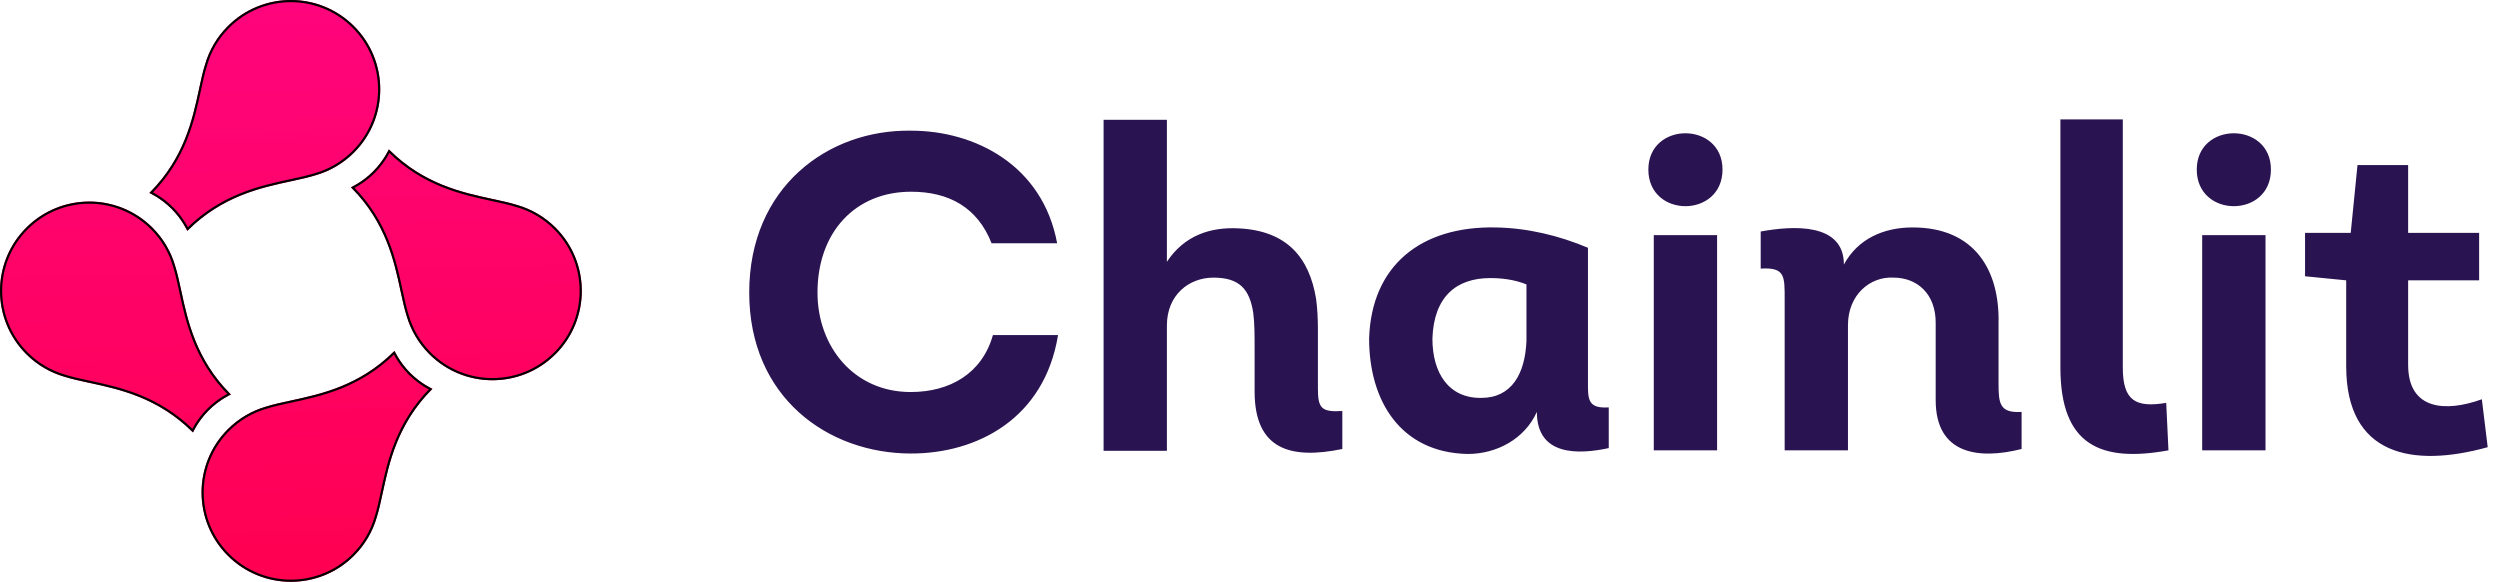
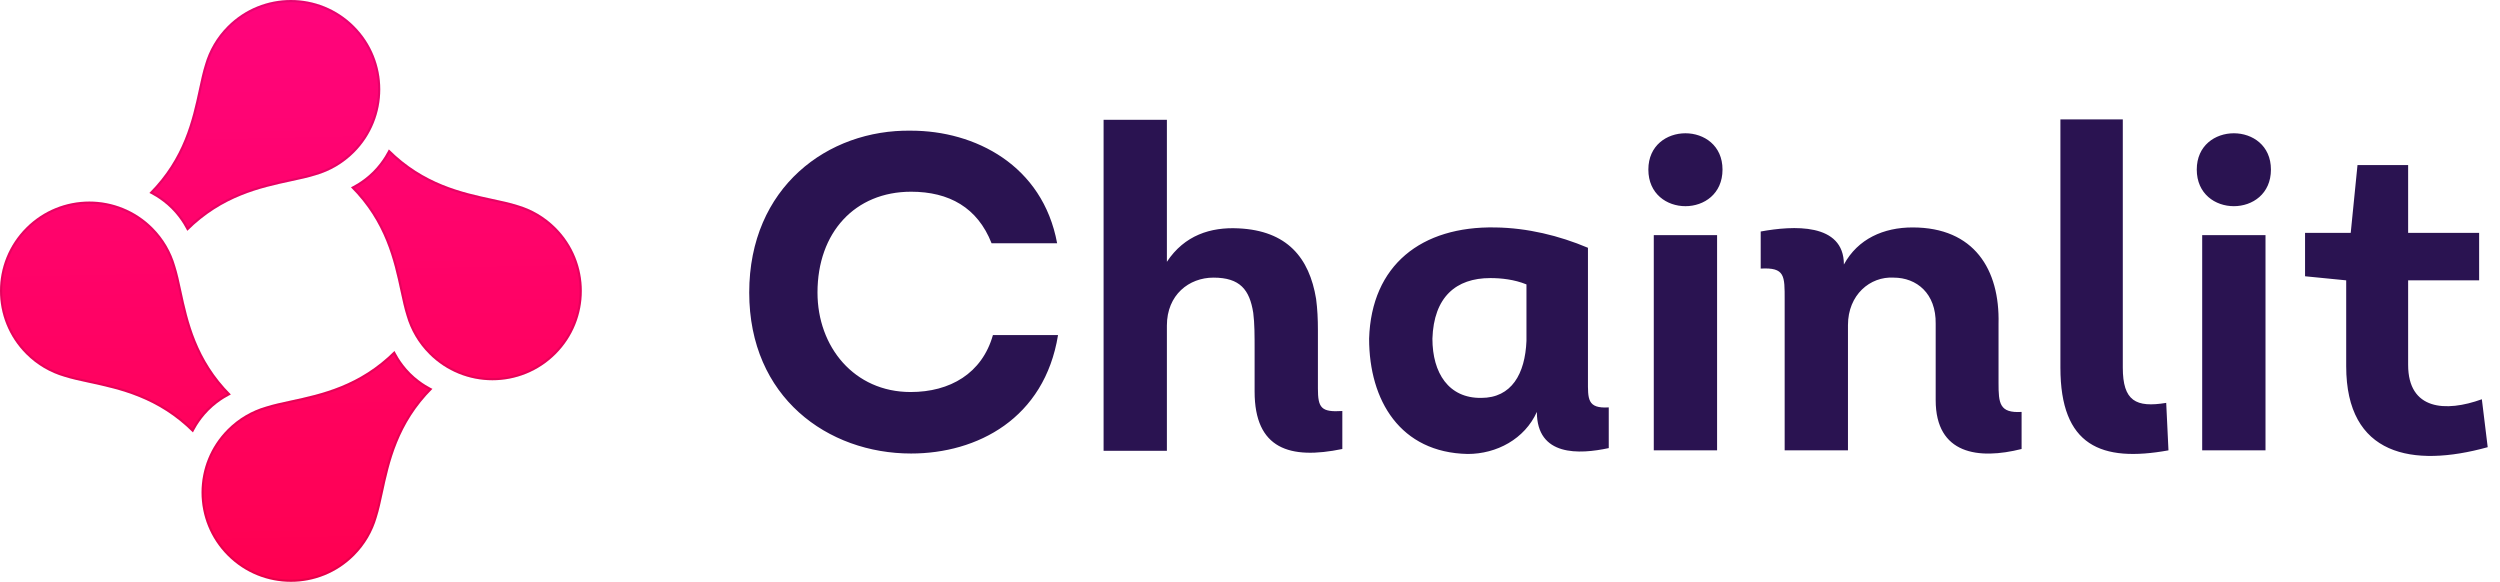
<svg xmlns="http://www.w3.org/2000/svg" width="1143" height="266" viewBox="0 0 1143 266" fill="none">
  <path d="M342.542 133.753C342.542 181.713 378.512 207.347 416.55 207.347C446.732 207.347 477.534 191.43 483.735 153.185H453.967C449.006 170.757 434.328 179.233 416.343 179.233C390.502 179.233 373.757 158.56 373.757 133.753C373.757 106.259 390.916 87.653 416.55 87.653C433.915 87.653 446.938 94.889 453.347 111.22H483.322C476.707 75.457 445.698 59.745 416.55 59.745C378.512 59.125 342.542 85.586 342.542 133.753ZM533.503 148.844C533.503 134.787 543.633 126.931 554.796 126.931C566.993 126.931 571.334 132.513 572.988 143.056C573.608 147.81 573.608 153.392 573.608 160.007V179.026C573.608 205.28 589.732 210.242 613.713 205.28V187.915C603.996 188.535 602.549 186.468 602.549 177.579V150.911C602.549 145.95 602.343 141.402 601.722 136.647C598.622 117.835 588.492 105.432 566.166 104.398C553.555 103.778 541.565 107.499 533.503 119.696V54.784H504.561V206.107H533.503V148.844ZM726.013 113.287C712.783 107.706 698.312 104.191 683.634 103.985C649.938 103.364 626.991 121.143 625.958 154.839C625.958 183.161 640.222 206.934 671.024 207.554C684.254 207.554 697.071 200.732 702.653 188.329C702.653 208.795 722.085 207.761 735.522 204.867V186.261C725.6 186.882 726.013 182.334 726.013 173.858V113.287ZM697.898 155.873C697.278 170.964 691.076 181.92 677.226 181.92C662.341 182.127 654.899 170.55 654.899 154.839C655.52 135.82 665.649 127.138 681.36 127.138C686.322 127.138 692.317 127.758 697.898 130.032V155.873ZM753.629 77.524C753.629 99.85 787.532 99.85 787.532 77.524C787.532 55.404 753.629 55.404 753.629 77.524ZM785.051 107.499H756.109V205.9H785.051V107.499ZM804.992 122.797C816.155 122.177 815.948 126.104 815.948 137.061V205.9H844.89V148.637C844.89 134.787 855.019 126.311 865.769 126.931C876.312 126.931 885.201 134.167 884.995 148.017V182.954C884.995 207.761 904.634 210.242 924.273 205.28V188.329C914.143 188.949 913.73 184.401 913.73 175.098V148.017C914.35 123.21 902.566 103.985 874.452 103.985C861.221 103.985 849.438 109.153 843.029 120.936C843.029 101.711 819.669 103.158 804.992 105.845V122.797ZM942.017 54.577V168.07C942.017 203.833 960.622 211.482 991.424 205.9L990.391 184.194C976.54 186.468 970.545 183.367 970.545 168.07V54.577H942.017ZM1004.36 77.524C1004.36 99.85 1038.27 99.85 1038.27 77.524C1038.27 55.404 1004.36 55.404 1004.36 77.524ZM1035.79 107.499H1006.84V205.9H1035.79V107.499ZM1101 75.457H1077.85L1074.75 106.465H1053.87V126.311L1072.68 128.172V167.449C1072.68 208.381 1103.07 213.963 1137.38 204.453L1134.7 182.54C1118.16 188.535 1101 187.502 1101 166.829V128.172H1133.46V106.465H1101V75.457Z" fill="#2A1351" />
  <path d="M80.096 121.626C78.244 115.214 74.791 109.167 69.738 104.114C53.785 88.16 27.919 88.16 11.965 104.114C-3.988 120.067 -3.988 145.933 11.965 161.887C17.018 166.94 23.066 170.392 29.478 172.245C32.812 173.307 36.65 174.133 40.835 175.034C54.681 178.016 72.338 181.818 88.226 197.706C88.226 197.706 90.537 192.507 95.448 187.596C100.358 182.685 105.558 180.374 105.558 180.374C89.669 164.486 85.867 146.829 82.886 132.983C81.985 128.798 81.159 124.961 80.096 121.626Z" fill="url(#paint0_linear_361_1534)" />
  <path d="M185.904 144.375C187.756 150.786 191.209 156.834 196.262 161.887C212.215 177.84 238.081 177.84 254.035 161.887C269.988 145.933 269.988 120.067 254.035 104.114C248.982 99.061 242.934 95.608 236.522 93.756C233.188 92.693 229.351 91.867 225.165 90.966C211.32 87.985 193.662 84.183 177.774 68.294C177.774 68.294 175.463 73.494 170.553 78.404C165.642 83.315 160.442 85.626 160.442 85.626C176.331 101.514 180.133 119.172 183.114 133.017C184.015 137.203 184.841 141.04 185.904 144.375Z" fill="url(#paint1_linear_361_1534)" />
  <path d="M93.756 29.477C95.608 23.066 99.061 17.018 104.114 11.965C120.067 -3.988 145.933 -3.988 161.887 11.965C177.84 27.919 177.84 53.785 161.887 69.738C156.834 74.791 150.786 78.244 144.374 80.096C141.04 81.159 137.203 81.985 133.017 82.886C119.172 85.867 101.514 89.669 85.626 105.558C85.626 105.558 83.315 100.358 78.404 95.448C73.494 90.537 68.294 88.226 68.294 88.226C84.183 72.338 87.985 54.681 90.966 40.835C91.867 36.649 92.694 32.812 93.756 29.477Z" fill="url(#paint2_linear_361_1534)" />
  <path d="M172.244 236.523C170.392 242.935 166.939 248.982 161.886 254.035C145.933 269.989 120.067 269.989 104.113 254.035C88.16 238.082 88.16 212.216 104.113 196.262C109.166 191.209 115.214 187.756 121.626 185.904C124.96 184.842 128.797 184.016 132.983 183.114C146.828 180.133 164.486 176.331 180.374 160.443C180.374 160.443 182.685 165.642 187.595 170.553C192.506 175.464 197.706 177.775 197.706 177.775C181.817 193.663 178.015 211.32 175.034 225.165C174.133 229.351 173.307 233.188 172.244 236.523Z" fill="url(#paint3_linear_361_1534)" />
-   <path d="M79.616 121.765L79.616 121.765L79.62 121.778C80.673 125.085 81.495 128.897 82.397 133.089L82.402 133.11C85.352 146.812 89.132 164.366 104.71 180.229C104.626 180.271 104.536 180.318 104.438 180.368C103.864 180.667 103.049 181.116 102.08 181.719C100.143 182.925 97.583 184.753 95.094 187.242C92.605 189.731 90.777 192.291 89.571 194.228C88.967 195.197 88.519 196.012 88.22 196.586C88.169 196.684 88.123 196.775 88.081 196.858C72.218 181.281 54.664 177.501 40.962 174.55L40.94 174.546C36.748 173.643 32.937 172.822 29.63 171.768L29.63 171.768L29.616 171.764C23.284 169.935 17.311 166.525 12.319 161.533C-3.44 145.775 -3.44 120.226 12.319 104.467C28.077 88.709 53.627 88.709 69.385 104.467C74.377 109.459 77.787 115.432 79.616 121.765ZM186.384 144.236L186.384 144.236L186.38 144.223C185.327 140.916 184.505 137.104 183.603 132.912L183.598 132.89C180.648 119.188 176.868 101.634 161.29 85.772C161.374 85.729 161.464 85.683 161.562 85.632C162.136 85.333 162.951 84.885 163.92 84.281C165.857 83.075 168.417 81.247 170.906 78.758C173.395 76.269 175.223 73.709 176.429 71.772C177.033 70.803 177.481 69.988 177.78 69.414C177.831 69.316 177.877 69.225 177.919 69.142C193.782 84.72 211.336 88.5 225.038 91.45L225.06 91.455C229.252 92.357 233.063 93.179 236.371 94.232L236.37 94.232L236.384 94.236C242.716 96.066 248.689 99.475 253.681 104.467C269.44 120.226 269.44 145.775 253.681 161.533C237.923 177.292 212.374 177.292 196.615 161.533C191.623 156.541 188.214 150.569 186.384 144.236ZM94.232 29.629L94.233 29.629L94.236 29.616C96.066 23.284 99.475 17.311 104.467 12.319C120.226 -3.44 145.775 -3.44 161.533 12.319C177.292 28.077 177.292 53.627 161.533 69.385C156.541 74.377 150.568 77.787 144.236 79.616L144.236 79.616L144.223 79.62C140.915 80.673 137.104 81.495 132.912 82.397L132.89 82.402C119.188 85.352 101.634 89.132 85.772 104.71C85.729 104.626 85.683 104.536 85.632 104.438C85.333 103.864 84.885 103.049 84.281 102.08C83.075 100.143 81.247 97.583 78.758 95.094C76.269 92.605 73.709 90.777 71.772 89.571C70.803 88.967 69.988 88.519 69.414 88.22C69.316 88.169 69.225 88.123 69.142 88.081C84.72 72.218 88.5 54.664 91.45 40.962L91.455 40.94C92.357 36.748 93.179 32.936 94.232 29.629ZM171.768 236.371L171.768 236.371L171.764 236.384C169.934 242.717 166.525 248.69 161.533 253.682C145.774 269.44 120.225 269.44 104.467 253.682C88.708 237.923 88.708 212.374 104.467 196.616C109.459 191.624 115.432 188.214 121.764 186.385L121.764 186.385L121.777 186.381C125.085 185.327 128.896 184.506 133.088 183.603L133.11 183.598C146.812 180.648 164.366 176.868 180.229 161.29C180.271 161.374 180.317 161.465 180.368 161.562C180.667 162.137 181.115 162.951 181.719 163.92C182.925 165.858 184.753 168.418 187.242 170.906C189.731 173.395 192.291 175.224 194.228 176.43C195.197 177.033 196.012 177.482 196.586 177.78C196.684 177.831 196.774 177.878 196.858 177.92C181.28 193.782 177.5 211.336 174.55 225.039L174.545 225.06C173.643 229.252 172.821 233.064 171.768 236.371Z" stroke="black" strokeOpacity="0.1" strokeLinejoin="round" />
+   <path d="M79.616 121.765L79.616 121.765L79.62 121.778C80.673 125.085 81.495 128.897 82.397 133.089L82.402 133.11C85.352 146.812 89.132 164.366 104.71 180.229C104.626 180.271 104.536 180.318 104.438 180.368C103.864 180.667 103.049 181.116 102.08 181.719C100.143 182.925 97.583 184.753 95.094 187.242C92.605 189.731 90.777 192.291 89.571 194.228C88.967 195.197 88.519 196.012 88.22 196.586C88.169 196.684 88.123 196.775 88.081 196.858C72.218 181.281 54.664 177.501 40.962 174.55L40.94 174.546C36.748 173.643 32.937 172.822 29.63 171.768L29.63 171.768L29.616 171.764C23.284 169.935 17.311 166.525 12.319 161.533C-3.44 145.775 -3.44 120.226 12.319 104.467C28.077 88.709 53.627 88.709 69.385 104.467C74.377 109.459 77.787 115.432 79.616 121.765ZM186.384 144.236L186.384 144.236L186.38 144.223C185.327 140.916 184.505 137.104 183.603 132.912L183.598 132.89C180.648 119.188 176.868 101.634 161.29 85.772C161.374 85.729 161.464 85.683 161.562 85.632C162.136 85.333 162.951 84.885 163.92 84.281C165.857 83.075 168.417 81.247 170.906 78.758C173.395 76.269 175.223 73.709 176.429 71.772C177.033 70.803 177.481 69.988 177.78 69.414C177.831 69.316 177.877 69.225 177.919 69.142C193.782 84.72 211.336 88.5 225.038 91.45L225.06 91.455C229.252 92.357 233.063 93.179 236.371 94.232L236.37 94.232L236.384 94.236C242.716 96.066 248.689 99.475 253.681 104.467C269.44 120.226 269.44 145.775 253.681 161.533C237.923 177.292 212.374 177.292 196.615 161.533C191.623 156.541 188.214 150.569 186.384 144.236ZM94.232 29.629L94.233 29.629L94.236 29.616C96.066 23.284 99.475 17.311 104.467 12.319C120.226 -3.44 145.775 -3.44 161.533 12.319C177.292 28.077 177.292 53.627 161.533 69.385C156.541 74.377 150.568 77.787 144.236 79.616L144.236 79.616L144.223 79.62C140.915 80.673 137.104 81.495 132.912 82.397L132.89 82.402C119.188 85.352 101.634 89.132 85.772 104.71C85.729 104.626 85.683 104.536 85.632 104.438C85.333 103.864 84.885 103.049 84.281 102.08C83.075 100.143 81.247 97.583 78.758 95.094C76.269 92.605 73.709 90.777 71.772 89.571C70.803 88.967 69.988 88.519 69.414 88.22C69.316 88.169 69.225 88.123 69.142 88.081C84.72 72.218 88.5 54.664 91.45 40.962L91.455 40.94C92.357 36.748 93.179 32.936 94.232 29.629ZM171.768 236.371L171.768 236.371L171.764 236.384C169.934 242.717 166.525 248.69 161.533 253.682C145.774 269.44 120.225 269.44 104.467 253.682C88.708 237.923 88.708 212.374 104.467 196.616C109.459 191.624 115.432 188.214 121.764 186.385L121.764 186.385L121.777 186.381C125.085 185.327 128.896 184.506 133.088 183.603L133.11 183.598C146.812 180.648 164.366 176.868 180.229 161.29C180.271 161.374 180.317 161.465 180.368 161.562C180.667 162.137 181.115 162.951 181.719 163.92C182.925 165.858 184.753 168.418 187.242 170.906C189.731 173.395 192.291 175.224 194.228 176.43C195.197 177.033 196.012 177.482 196.586 177.78C196.684 177.831 196.774 177.878 196.858 177.92C181.28 193.782 177.5 211.336 174.55 225.039L174.545 225.06C173.643 229.252 172.821 233.064 171.768 236.371Z" stroke="black" stroke-opacity="0.1" stroke-linejoin="round" />
  <defs>
    <linearGradient id="paint0_linear_361_1534" x1="119.251" y1="276.386" x2="112.859" y2="-28.032" gradientUnits="userSpaceOnUse">
      <stop stop-color="#FF004F" />
      <stop offset="1" stop-color="#FF0581" />
    </linearGradient>
    <linearGradient id="paint1_linear_361_1534" x1="119.251" y1="276.386" x2="112.859" y2="-28.032" gradientUnits="userSpaceOnUse">
      <stop stop-color="#FF004F" />
      <stop offset="1" stop-color="#FF0581" />
    </linearGradient>
    <linearGradient id="paint2_linear_361_1534" x1="119.251" y1="276.386" x2="112.859" y2="-28.032" gradientUnits="userSpaceOnUse">
      <stop stop-color="#FF004F" />
      <stop offset="1" stop-color="#FF0581" />
    </linearGradient>
    <linearGradient id="paint3_linear_361_1534" x1="119.251" y1="276.386" x2="112.859" y2="-28.032" gradientUnits="userSpaceOnUse">
      <stop stop-color="#FF004F" />
      <stop offset="1" stop-color="#FF0581" />
    </linearGradient>
  </defs>
</svg>
